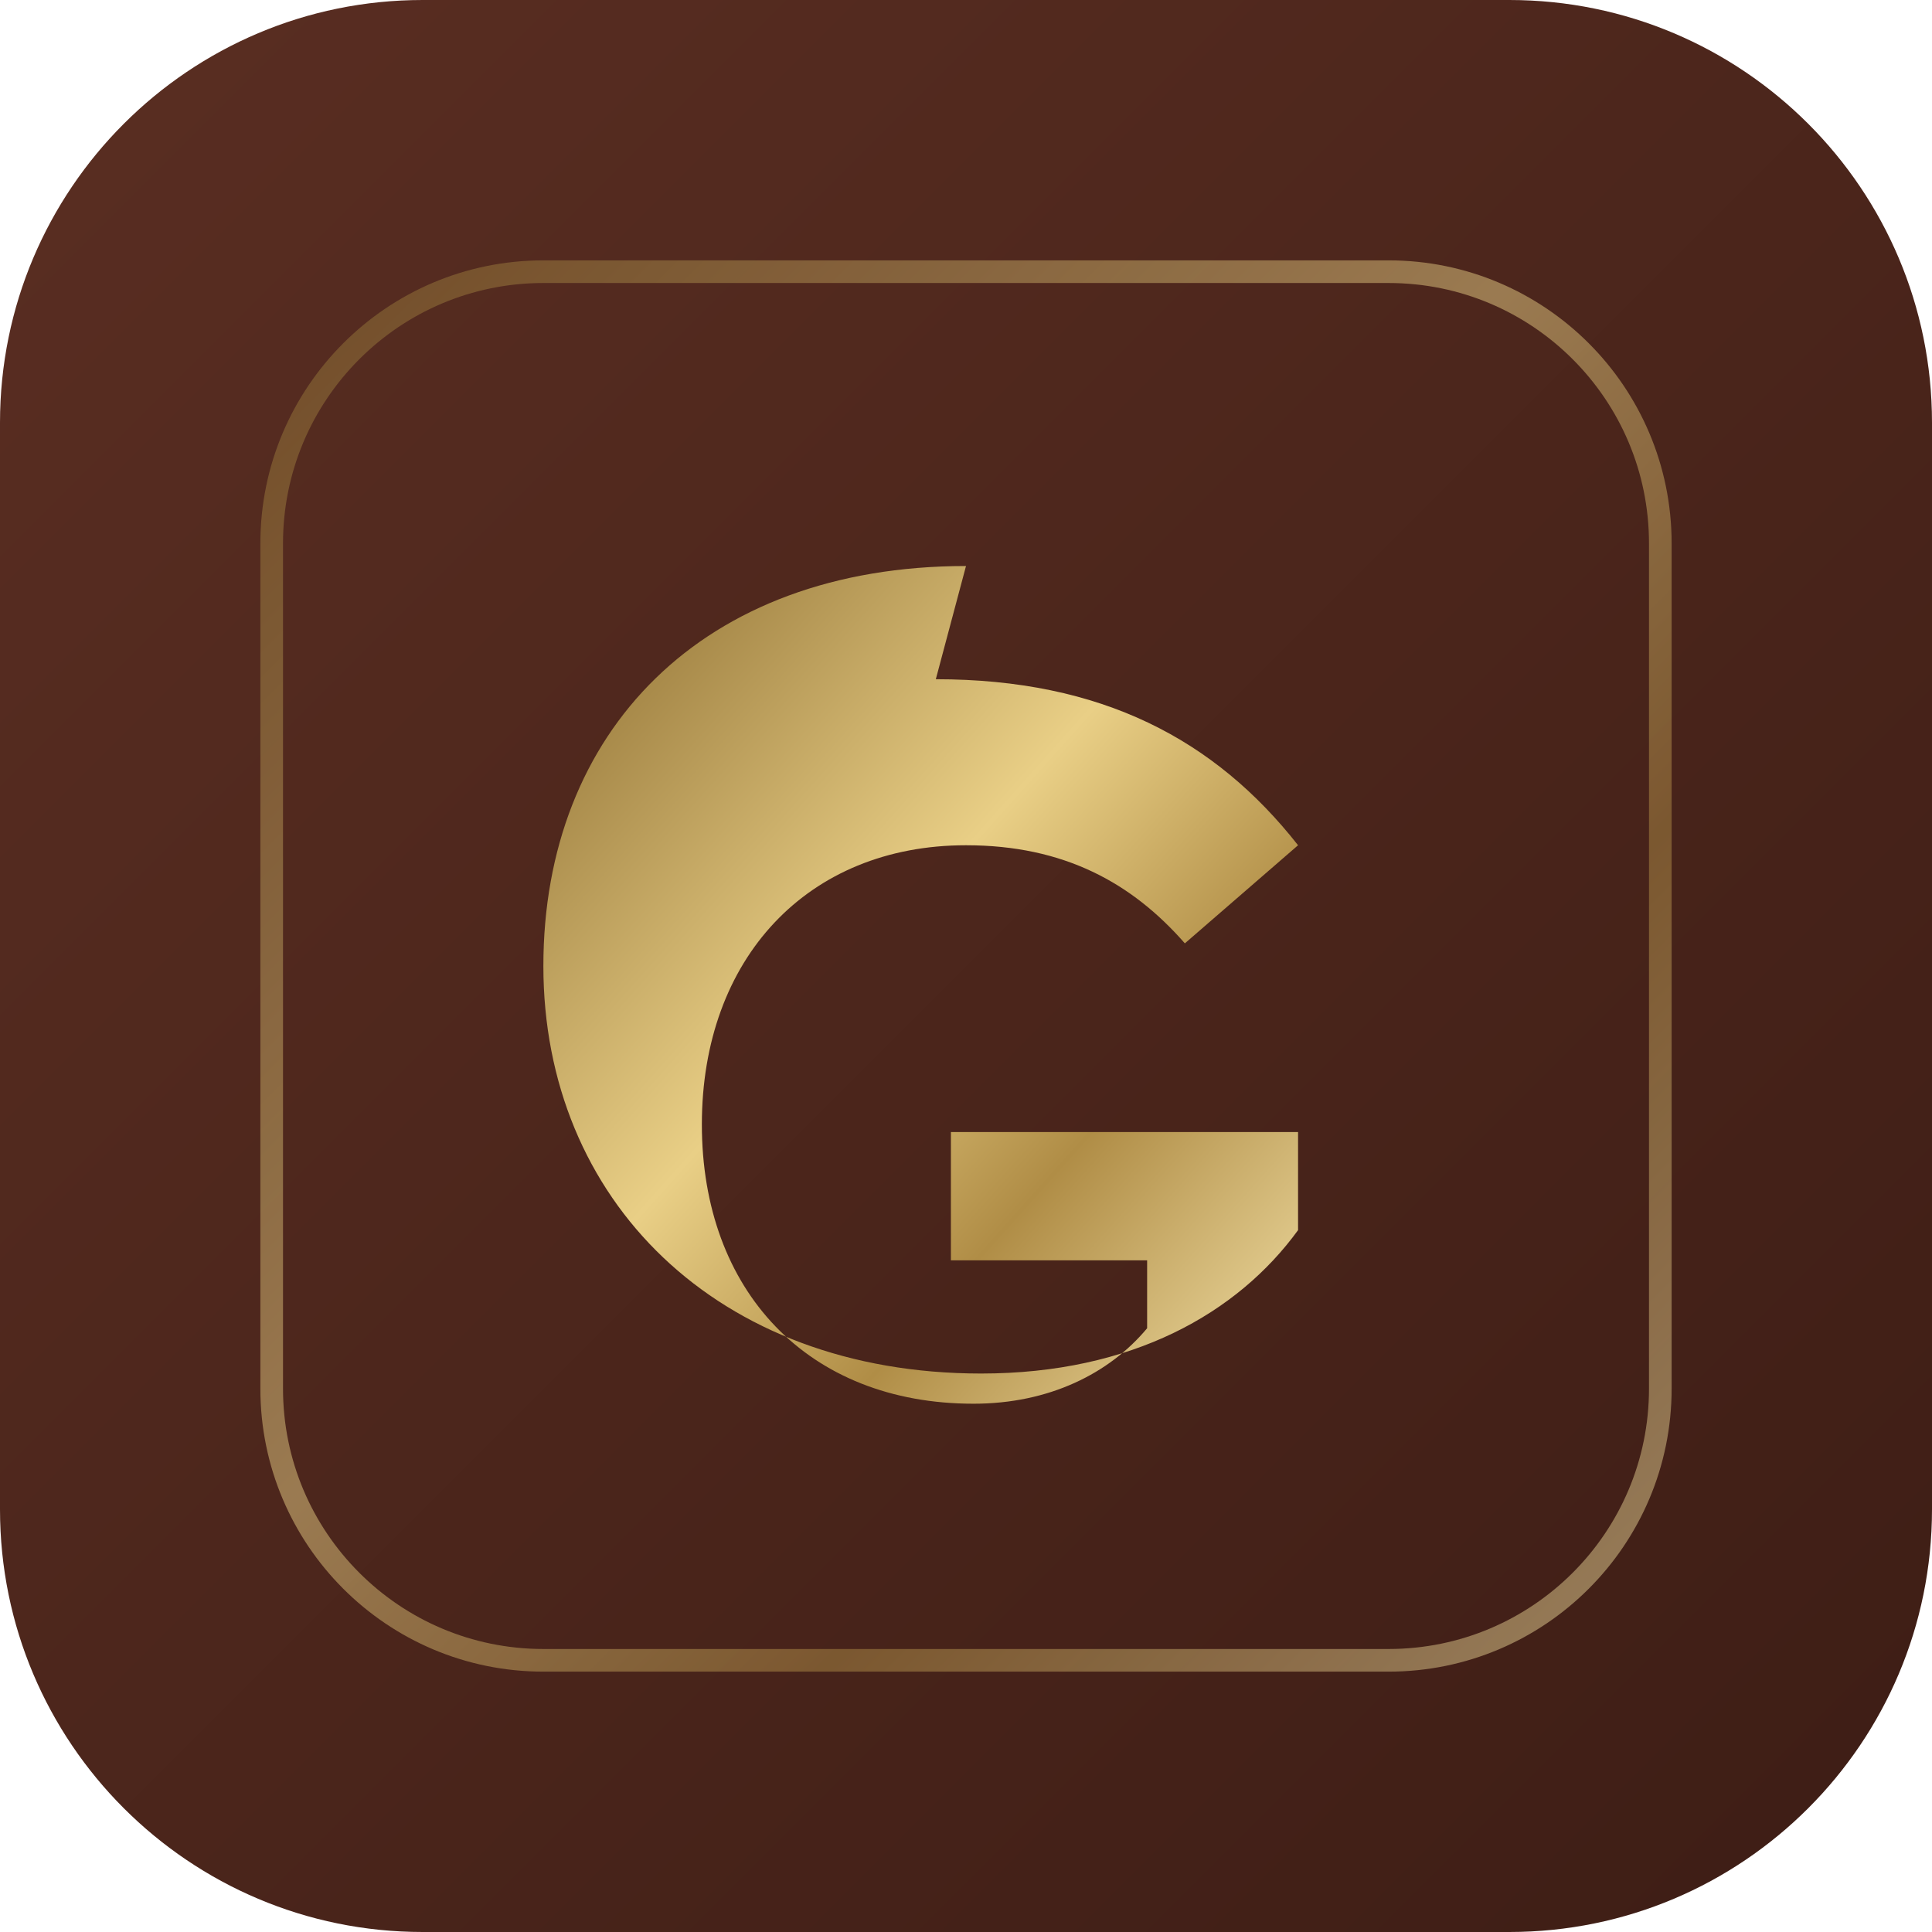
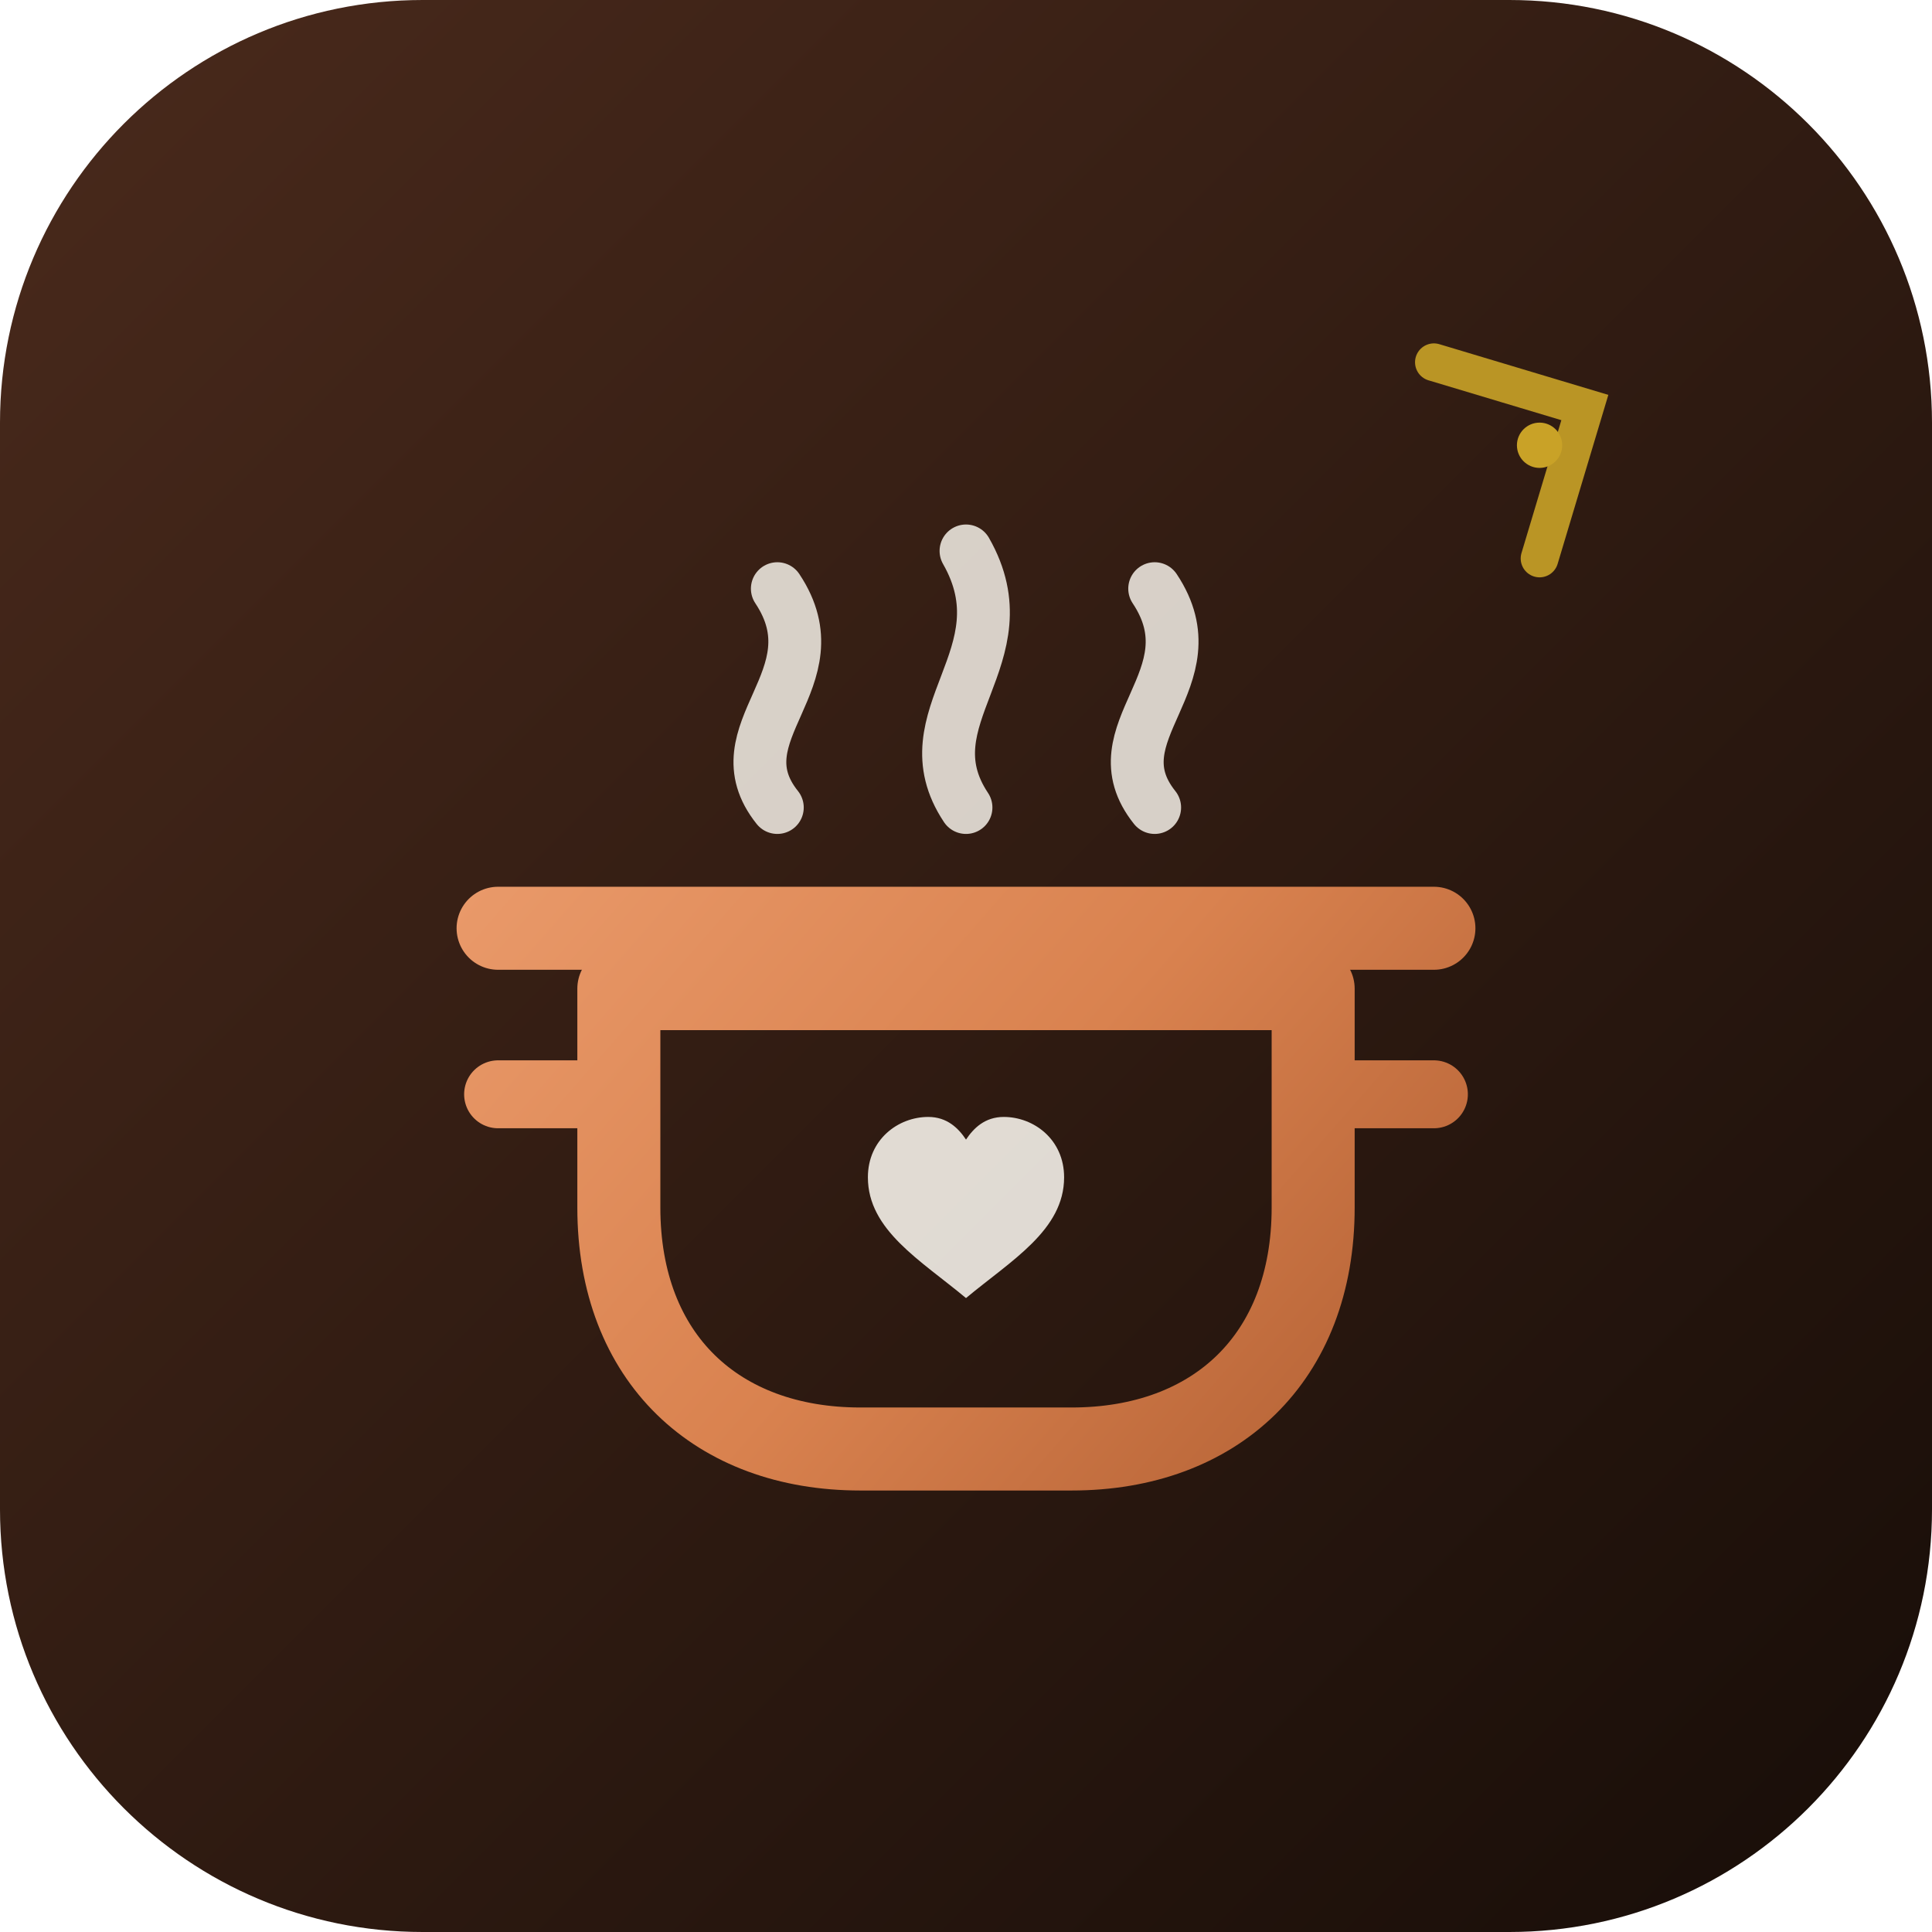
- <svg xmlns="http://www.w3.org/2000/svg" viewBox="0 0 512 512" role="img" aria-label="Grimoire">
+ <svg xmlns="http://www.w3.org/2000/svg" viewBox="0 0 512 512" role="img" aria-label="CookCap">
  <defs>
-     <linearGradient id="leather" x1="0" y1="0" x2="1" y2="1">
-       <stop offset="0" stop-color="#5a2e22" />
-       <stop offset="1" stop-color="#3d1d15" />
+     <linearGradient id="bg" x1="0" y1="0" x2="1" y2="1">
+       <stop offset="0%" stop-color="#4a2a1c" />
+       <stop offset="100%" stop-color="#170d08" />
    </linearGradient>
-     <linearGradient id="gold" x1="0" y1="0" x2="1" y2="1">
-       <stop offset="0" stop-color="#8a6a2e" />
-       <stop offset="0.45" stop-color="#e9cf86" />
-       <stop offset="0.7" stop-color="#b08d46" />
-       <stop offset="1" stop-color="#f4e2a8" />
+     <linearGradient id="clay" gradientUnits="userSpaceOnUse" x1="96" y1="140" x2="416" y2="420">
+       <stop offset="0%" stop-color="#f2a678" />
+       <stop offset="55%" stop-color="#d9824f" />
+       <stop offset="100%" stop-color="#a5542a" />
    </linearGradient>
  </defs>
-   <rect width="512" height="512" rx="112" fill="url(#leather)" />
-   <rect x="72" y="72" width="368" height="368" rx="72" fill="none" stroke="url(#gold)" stroke-opacity="0.5" stroke-width="6" />
-   <path d="M256 150c-70 0-112 44-112 106s46 108 116 108c40 0 68-16 84-38V300h-92v34h52v18c-10 12-26 20-46 20-44 0-72-30-72-74s28-74 70-74c26 0 44 10 58 26l30-26c-22-28-52-44-96-44Z" fill="url(#gold)" />
+   <rect width="512" height="512" rx="112" fill="url(#bg)" />
+   <path d="M380 96 L420 108 L408 148" stroke="#c9a227" stroke-width="10" stroke-linecap="round" fill="none" opacity=".9" />
+   <circle cx="408" cy="118" r="6" fill="#c9a227" />
+   <path d="M206 214 C190 194 222 180 206 156 M256 214 C240 190 272 174 256 146 M306 214 C290 194 322 180 306 156" fill="none" stroke="#f4f0e8" stroke-width="14" stroke-linecap="round" opacity=".85" />
+   <path d="M132 246 H380" stroke="url(#clay)" stroke-width="22" stroke-linecap="round" />
+   <path d="M164 262 H348 V320 C348 360 322 384 284 384 H228 C190 384 164 360 164 320 Z" fill="none" stroke="url(#clay)" stroke-width="22" stroke-linejoin="round" />
+   <path d="M132 290 H162 M350 290 H380" stroke="url(#clay)" stroke-width="18" stroke-linecap="round" />
+   <path d="M256 344 C244 334 230 326 230 312 C230 302 238 296 246 296 C251 296 254 299 256 302 C258 299 261 296 266 296 C274 296 282 302 282 312 C282 326 268 334 256 344 Z" fill="#f4f0e8" opacity=".9" />
</svg>
